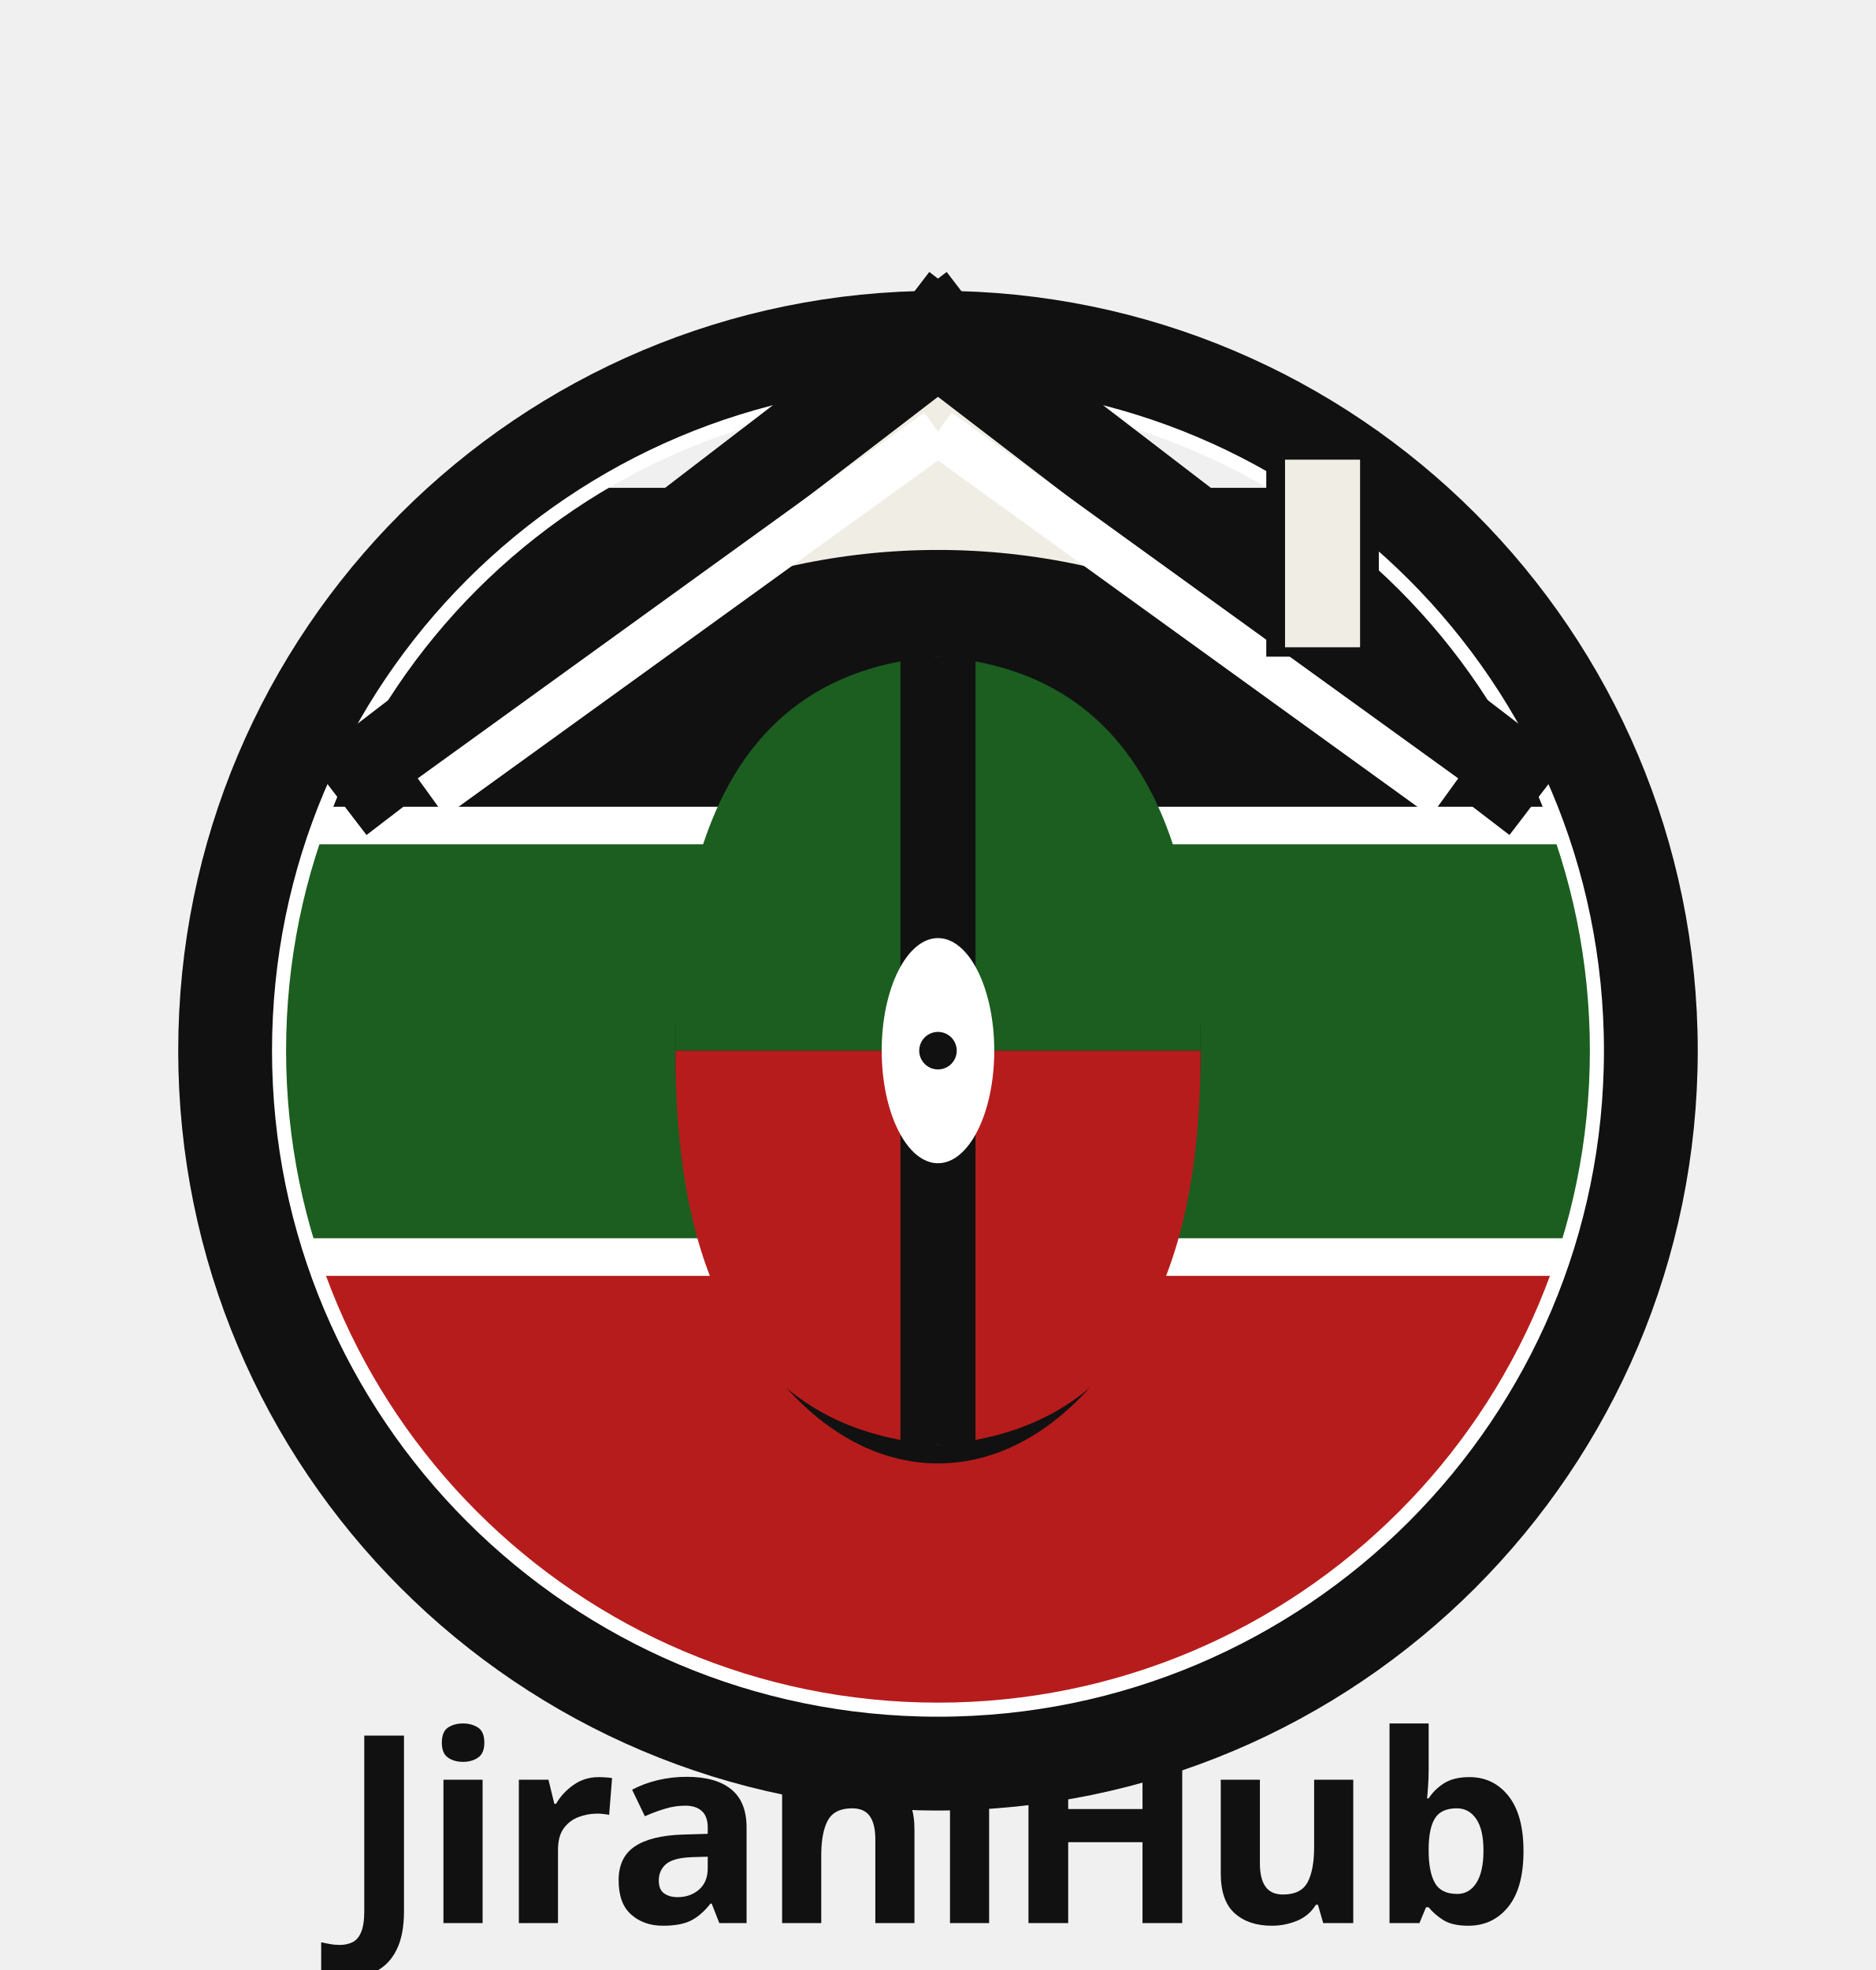
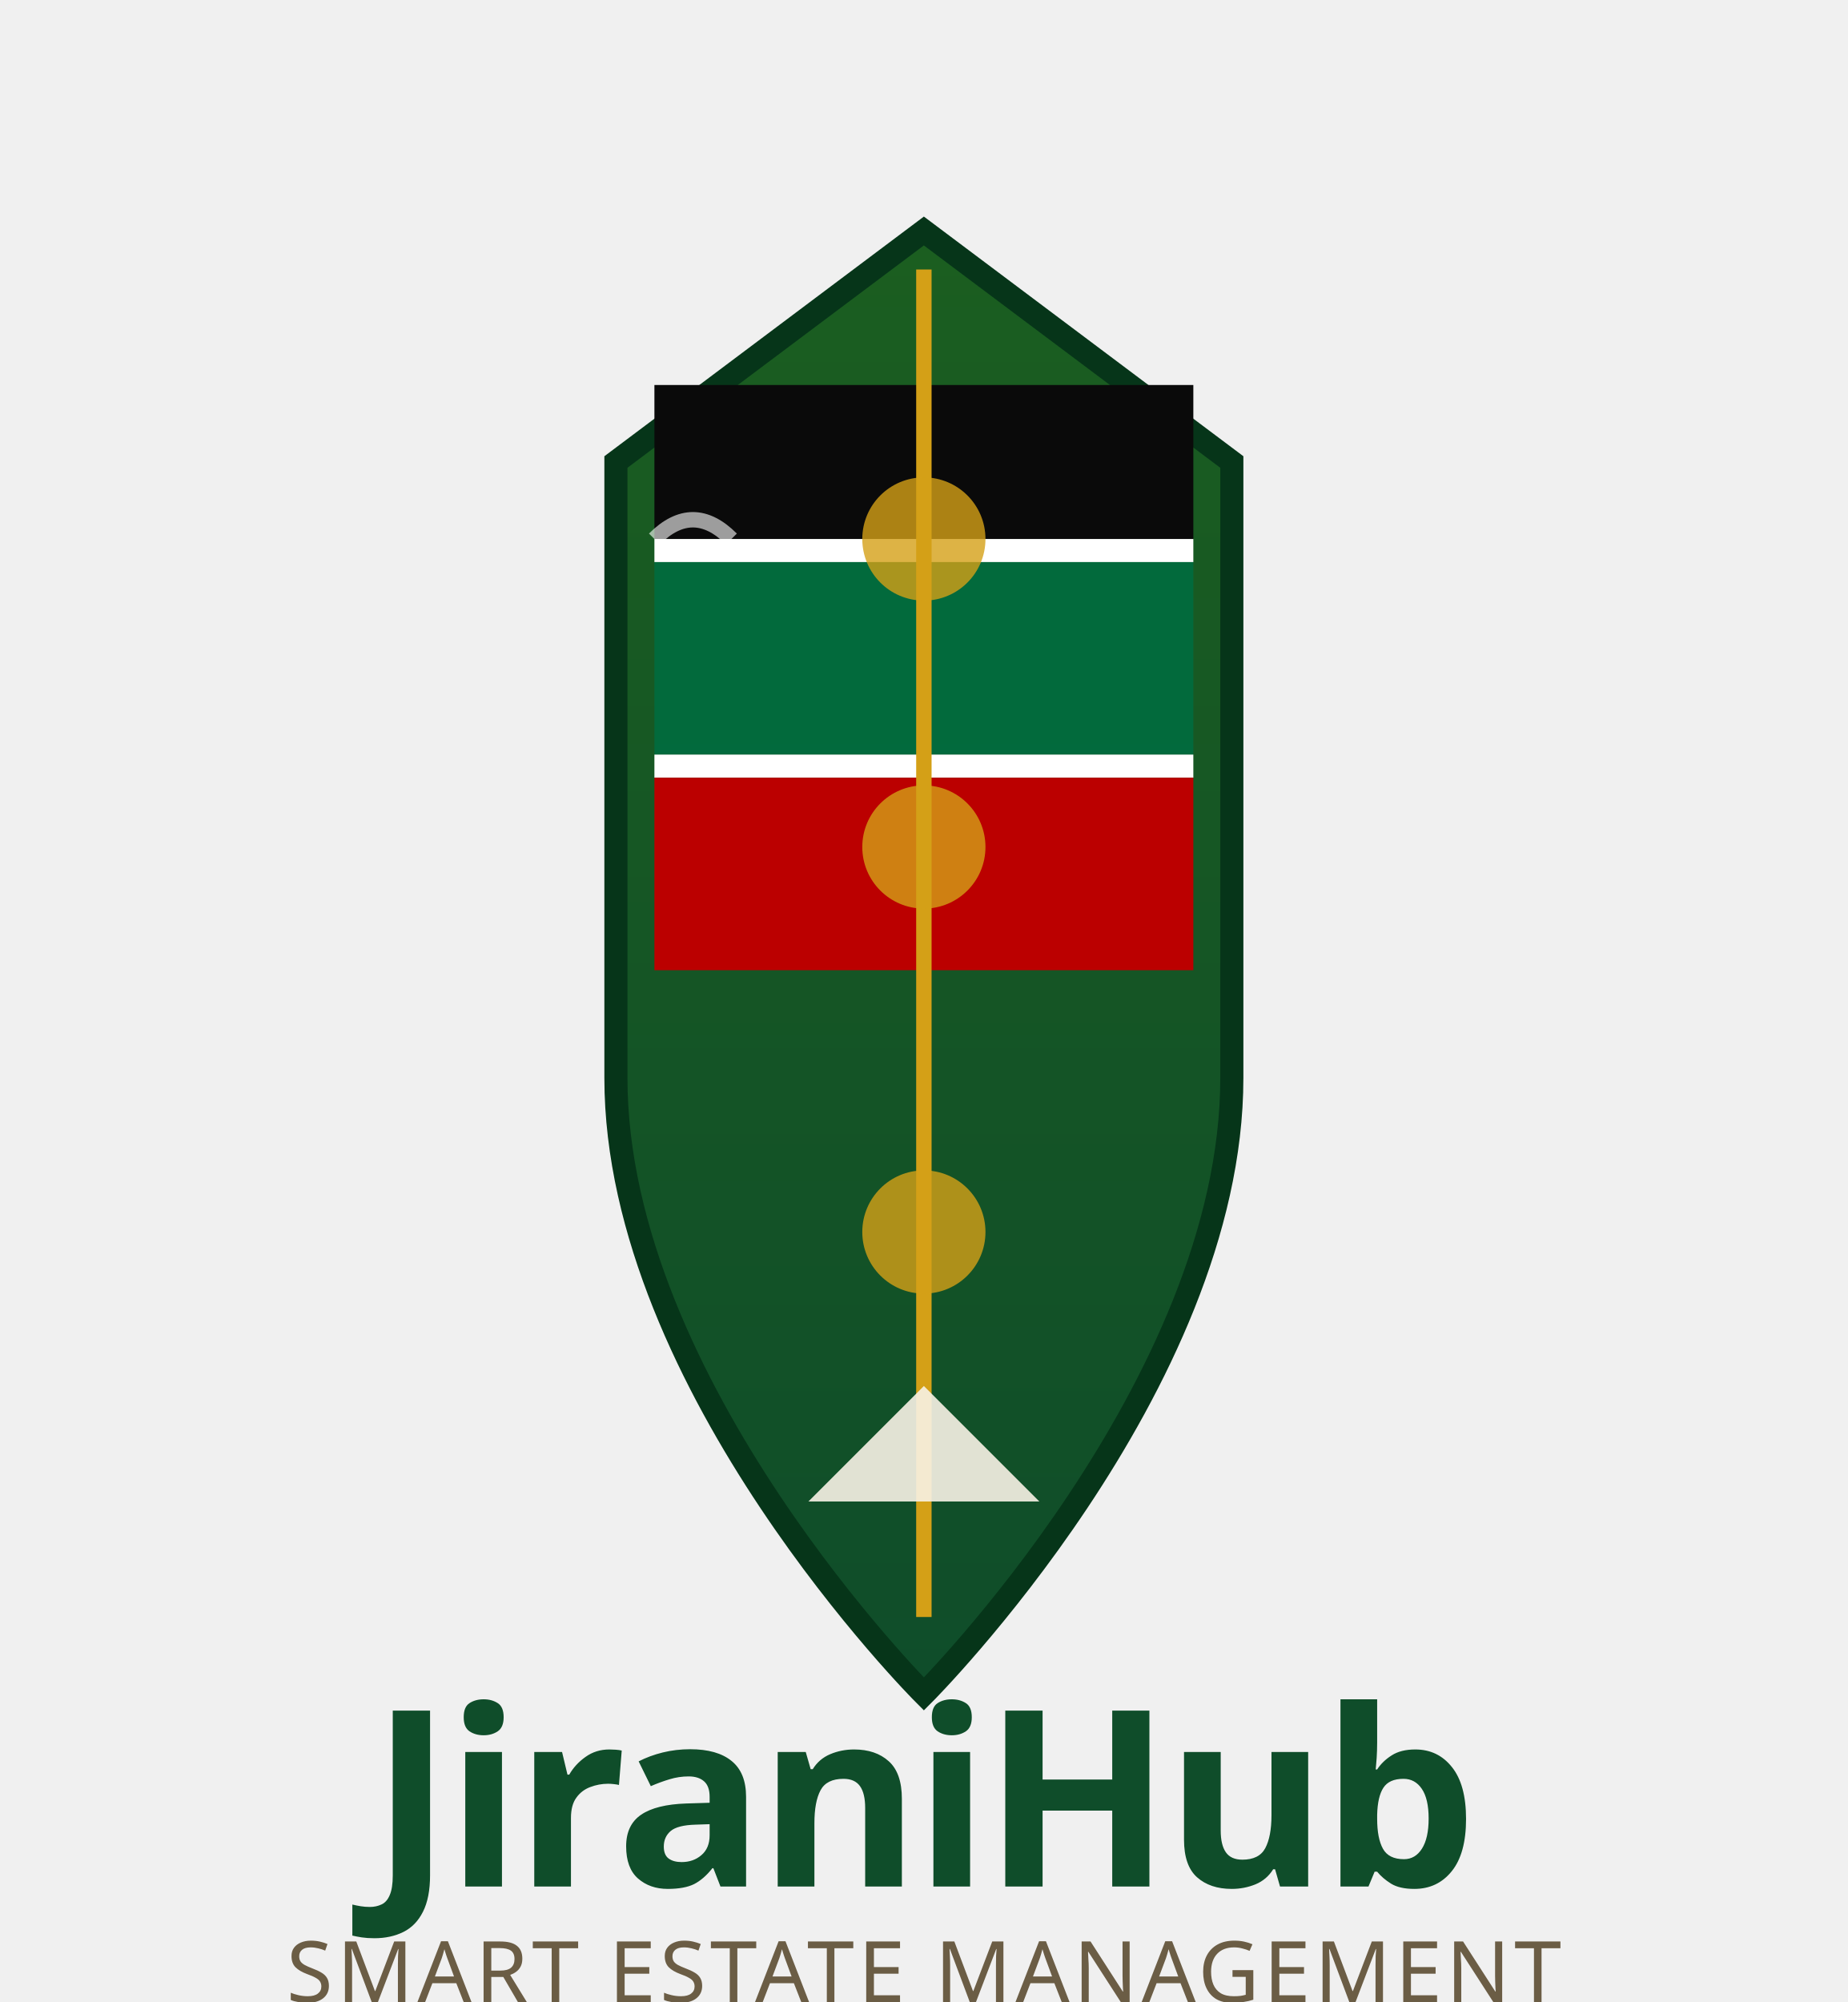
- <svg xmlns="http://www.w3.org/2000/svg" viewBox="0 0 200 210" width="200" height="210">
+ <svg xmlns="http://www.w3.org/2000/svg" viewBox="0 0 240 260" width="240" height="260">
  <defs>
-     <clipPath id="innerCircle">
-       <circle cx="100" cy="112" r="72" />
-     </clipPath>
    <clipPath id="shieldClip">
-       <ellipse cx="100" cy="112" rx="28" ry="44" />
+       <path d="M120,30 L160,60 L160,140 C160,180 120,220 120,220 C120,220 80,180 80,140 L80,60 Z" />
    </clipPath>
  </defs>
-   <rect x="28" y="52" width="144" height="52" fill="#111111" clip-path="url(#innerCircle)" />
-   <rect x="28" y="88" width="144" height="48" fill="#1B5E20" clip-path="url(#innerCircle)" />
-   <rect x="28" y="136" width="144" height="52" fill="#B71C1C" clip-path="url(#innerCircle)" />
-   <rect x="28" y="86" width="144" height="4" fill="#ffffff" clip-path="url(#innerCircle)" />
-   <rect x="28" y="132" width="144" height="4" fill="#ffffff" clip-path="url(#innerCircle)" />
-   <ellipse cx="100" cy="112" rx="28" ry="44" fill="#111111" />
-   <path d="M72 112 Q72 72 100 70 L100 112 Z" fill="#1B5E20" />
-   <path d="M128 112 Q128 72 100 70 L100 112 Z" fill="#1B5E20" />
-   <path d="M72 112 Q72 152 100 154 L100 112 Z" fill="#B71C1C" />
-   <path d="M128 112 Q128 152 100 154 L100 112 Z" fill="#B71C1C" />
-   <rect x="96" y="70" width="8" height="84" fill="#111111" clip-path="url(#shieldClip)" />
-   <ellipse cx="100" cy="112" rx="6" ry="12" fill="#ffffff" />
-   <circle cx="100" cy="112" r="2" fill="#111111" />
-   <circle cx="100" cy="112" r="72" fill="none" stroke="#ffffff" stroke-width="5" />
-   <circle cx="100" cy="112" r="76" fill="none" stroke="#111111" stroke-width="10" />
-   <path d="M100 36 L160 82 A76 76 0 0 0 40 82 Z" fill="#f0ede5" />
-   <path d="M100 42 L154 83 A72 72 0 0 0 46 83 Z" fill="#f0ede5" />
-   <line x1="100" y1="36" x2="40" y2="82" stroke="#111111" stroke-width="10" stroke-linecap="square" />
-   <line x1="100" y1="36" x2="160" y2="82" stroke="#111111" stroke-width="10" stroke-linecap="square" />
-   <line x1="100" y1="46" x2="46" y2="85" stroke="#ffffff" stroke-width="5" />
-   <line x1="100" y1="46" x2="154" y2="85" stroke="#ffffff" stroke-width="5" />
-   <rect x="135" y="46" width="12" height="24" fill="#111111" />
-   <rect x="137" y="49" width="8" height="20" fill="#f0ede5" />
-   <circle cx="100" cy="36" r="5" fill="#111111" />
-   <text x="100" y="205" text-anchor="middle" font-family="'Plus Jakarta Sans', 'IBM Plex Sans', Arial Black, sans-serif" font-weight="800" font-size="28" fill="#111111" letter-spacing="-0.5">JiraniHub</text>
+   <defs>
+     <linearGradient id="shieldGrad" x1="0%" y1="0%" x2="0%" y2="100%">
+       <stop offset="0%" style="stop-color:#1B5E20;stop-opacity:1" />
+       <stop offset="100%" style="stop-color:#0F4D2A;stop-opacity:1" />
+     </linearGradient>
+   </defs>
+   <path d="M120,30 L160,60 L160,140 C160,180 120,220 120,220 C120,220 80,180 80,140 L80,60 Z" fill="url(#shieldGrad)" stroke="#063519" stroke-width="3" />
+   <rect x="85" y="50" width="70" height="20" fill="#0A0A0A" />
+   <rect x="85" y="70" width="70" height="3" fill="#FFFFFF" />
+   <rect x="85" y="73" width="70" height="25" fill="#006B3F" opacity="0.9" />
+   <rect x="85" y="98" width="70" height="3" fill="#FFFFFF" />
+   <rect x="85" y="101" width="70" height="25" fill="#BB0000" />
+   <line x1="120" y1="35" x2="120" y2="210" stroke="#D4A017" stroke-width="2" />
+   <circle cx="120" cy="70" r="8" fill="#D4A017" opacity="0.8" />
+   <circle cx="120" cy="110" r="8" fill="#D4A017" opacity="0.8" />
+   <circle cx="120" cy="160" r="8" fill="#D4A017" opacity="0.8" />
+   <polygon points="120,180 105,195 135,195" fill="#F7F2E5" opacity="0.9" />
+   <path d="M85 70 Q90 65 95 70" fill="none" stroke="#FFFFFF" stroke-width="2" opacity="0.6" />
+   <text x="120" y="245" text-anchor="middle" font-family="'Plus Jakarta Sans', sans-serif" font-weight="700" font-size="32" fill="#0F4D2A" letter-spacing="-0.8">
+     JiraniHub
+   </text>
+   <text x="120" y="260" text-anchor="middle" font-family="'DM Sans', sans-serif" font-weight="400" font-size="11" fill="#6B5D45" letter-spacing="0.5">
+     SMART ESTATE MANAGEMENT
+   </text>
</svg>
